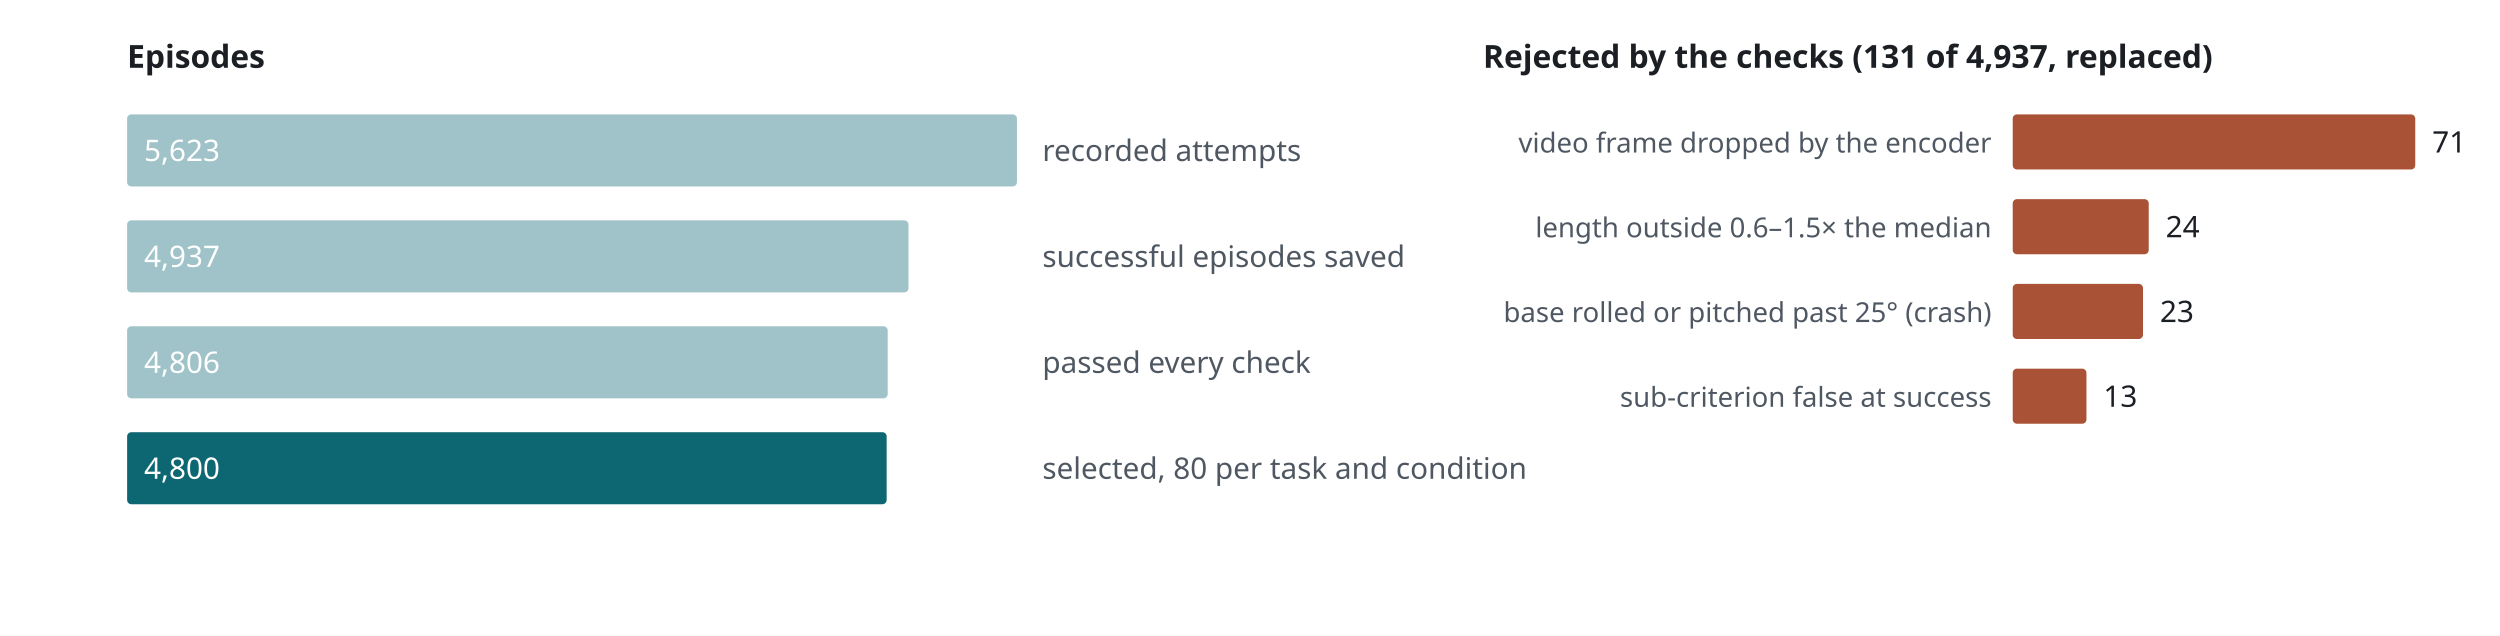
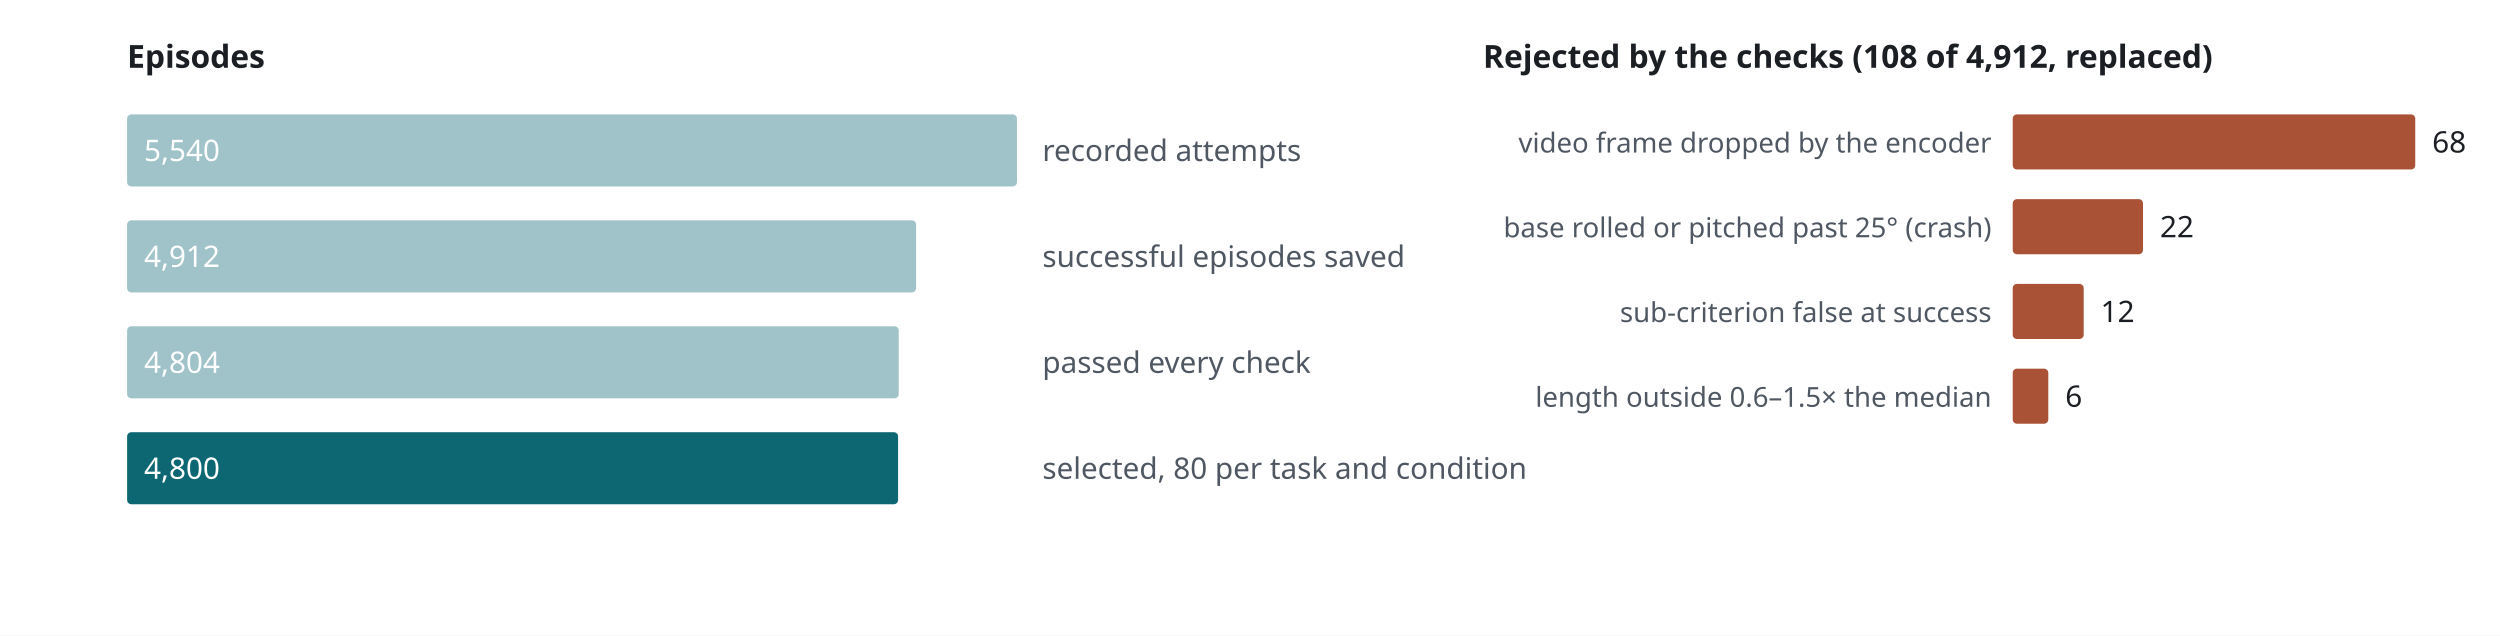
<svg xmlns="http://www.w3.org/2000/svg" viewBox="0 0 1180 300" width="1180" height="300" role="img" aria-label="Verification funnel and rejection reasons">
  <rect width="1180" height="300" fill="#ffffff" />
  <text x="60" y="32" font-size="15" font-weight="600" fill="#1b1f24" font-family="'Source Sans 3','Segoe UI',system-ui,-apple-system,sans-serif">Episodes</text>
  <rect x="60" y="54" width="420.0" height="34" fill="#9fc3c8" rx="2" />
-   <text x="68" y="76" font-size="14" fill="#ffffff" font-family="'Source Sans 3','Segoe UI',system-ui,-apple-system,sans-serif">5,623</text>
+   <text x="68" y="76" font-size="14" fill="#ffffff" font-family="'Source Sans 3','Segoe UI',system-ui,-apple-system,sans-serif">5,540</text>
  <text x="492" y="76" font-size="14" fill="#4f5862" font-family="'Source Sans 3','Segoe UI',system-ui,-apple-system,sans-serif">recorded attempts</text>
-   <rect x="60" y="104" width="368.8" height="34" fill="#9fc3c8" rx="2" />
-   <text x="68" y="126" font-size="14" fill="#ffffff" font-family="'Source Sans 3','Segoe UI',system-ui,-apple-system,sans-serif">4,937</text>
+   <rect x="60" y="104" width="372.4" height="34" fill="#9fc3c8" rx="2" />
+   <text x="68" y="126" font-size="14" fill="#ffffff" font-family="'Source Sans 3','Segoe UI',system-ui,-apple-system,sans-serif">4,912</text>
  <text x="492" y="126" font-size="14" fill="#4f5862" font-family="'Source Sans 3','Segoe UI',system-ui,-apple-system,sans-serif">successful episodes saved</text>
-   <rect x="60" y="154" width="359.0" height="34" fill="#9fc3c8" rx="2" />
-   <text x="68" y="176" font-size="14" fill="#ffffff" font-family="'Source Sans 3','Segoe UI',system-ui,-apple-system,sans-serif">4,806</text>
+   <rect x="60" y="154" width="364.2" height="34" fill="#9fc3c8" rx="2" />
+   <text x="68" y="176" font-size="14" fill="#ffffff" font-family="'Source Sans 3','Segoe UI',system-ui,-apple-system,sans-serif">4,804</text>
  <text x="492" y="176" font-size="14" fill="#4f5862" font-family="'Source Sans 3','Segoe UI',system-ui,-apple-system,sans-serif">passed every check</text>
-   <rect x="60" y="204" width="358.5" height="34" fill="#0d6772" rx="2" />
+   <rect x="60" y="204" width="363.9" height="34" fill="#0d6772" rx="2" />
  <text x="68" y="226" font-size="14" fill="#ffffff" font-family="'Source Sans 3','Segoe UI',system-ui,-apple-system,sans-serif">4,800</text>
  <text x="492" y="226" font-size="14" fill="#4f5862" font-family="'Source Sans 3','Segoe UI',system-ui,-apple-system,sans-serif">selected, 80 per task and condition</text>
-   <text x="700" y="32" font-size="15" font-weight="600" fill="#1b1f24" font-family="'Source Sans 3','Segoe UI',system-ui,-apple-system,sans-serif">Rejected by the checks (131 of 4,937, replaced)</text>
+   <text x="700" y="32" font-size="15" font-weight="600" fill="#1b1f24" font-family="'Source Sans 3','Segoe UI',system-ui,-apple-system,sans-serif">Rejected by the checks (108 of 4,912, replaced)</text>
  <text x="940" y="72" font-size="13" fill="#4f5862" text-anchor="end" font-family="'Source Sans 3','Segoe UI',system-ui,-apple-system,sans-serif">video frame dropped by the encoder</text>
  <rect x="950" y="54" width="190.0" height="26" fill="#9a3412" opacity="0.85" rx="2" />
-   <text x="1148.0" y="72" font-size="14" fill="#1b1f24" font-family="'Source Sans 3','Segoe UI',system-ui,-apple-system,sans-serif">71</text>
-   <text x="940" y="112" font-size="13" fill="#4f5862" text-anchor="end" font-family="'Source Sans 3','Segoe UI',system-ui,-apple-system,sans-serif">length outside 0.6–1.5× the median</text>
-   <rect x="950" y="94" width="64.2" height="26" fill="#9a3412" opacity="0.85" rx="2" />
-   <text x="1022.2" y="112" font-size="14" fill="#1b1f24" font-family="'Source Sans 3','Segoe UI',system-ui,-apple-system,sans-serif">24</text>
-   <text x="940" y="152" font-size="13" fill="#4f5862" text-anchor="end" font-family="'Source Sans 3','Segoe UI',system-ui,-apple-system,sans-serif">base rolled or pitched past 25° (crash)</text>
-   <rect x="950" y="134" width="61.5" height="26" fill="#9a3412" opacity="0.85" rx="2" />
-   <text x="1019.5" y="152" font-size="14" fill="#1b1f24" font-family="'Source Sans 3','Segoe UI',system-ui,-apple-system,sans-serif">23</text>
-   <text x="940" y="192" font-size="13" fill="#4f5862" text-anchor="end" font-family="'Source Sans 3','Segoe UI',system-ui,-apple-system,sans-serif">sub-criterion false at success</text>
-   <rect x="950" y="174" width="34.8" height="26" fill="#9a3412" opacity="0.85" rx="2" />
-   <text x="992.8" y="192" font-size="14" fill="#1b1f24" font-family="'Source Sans 3','Segoe UI',system-ui,-apple-system,sans-serif">13</text>
+   <text x="1148.0" y="72" font-size="14" fill="#1b1f24" font-family="'Source Sans 3','Segoe UI',system-ui,-apple-system,sans-serif">68</text>
+   <text x="940" y="112" font-size="13" fill="#4f5862" text-anchor="end" font-family="'Source Sans 3','Segoe UI',system-ui,-apple-system,sans-serif">base rolled or pitched past 25° (crash)</text>
+   <rect x="950" y="94" width="61.5" height="26" fill="#9a3412" opacity="0.85" rx="2" />
+   <text x="1019.5" y="112" font-size="14" fill="#1b1f24" font-family="'Source Sans 3','Segoe UI',system-ui,-apple-system,sans-serif">22</text>
+   <text x="940" y="152" font-size="13" fill="#4f5862" text-anchor="end" font-family="'Source Sans 3','Segoe UI',system-ui,-apple-system,sans-serif">sub-criterion false at success</text>
+   <rect x="950" y="134" width="33.5" height="26" fill="#9a3412" opacity="0.85" rx="2" />
+   <text x="991.5" y="152" font-size="14" fill="#1b1f24" font-family="'Source Sans 3','Segoe UI',system-ui,-apple-system,sans-serif">12</text>
+   <text x="940" y="192" font-size="13" fill="#4f5862" text-anchor="end" font-family="'Source Sans 3','Segoe UI',system-ui,-apple-system,sans-serif">length outside 0.6–1.5× the median</text>
+   <rect x="950" y="174" width="16.8" height="26" fill="#9a3412" opacity="0.85" rx="2" />
+   <text x="974.8" y="192" font-size="14" fill="#1b1f24" font-family="'Source Sans 3','Segoe UI',system-ui,-apple-system,sans-serif">6</text>
</svg>
